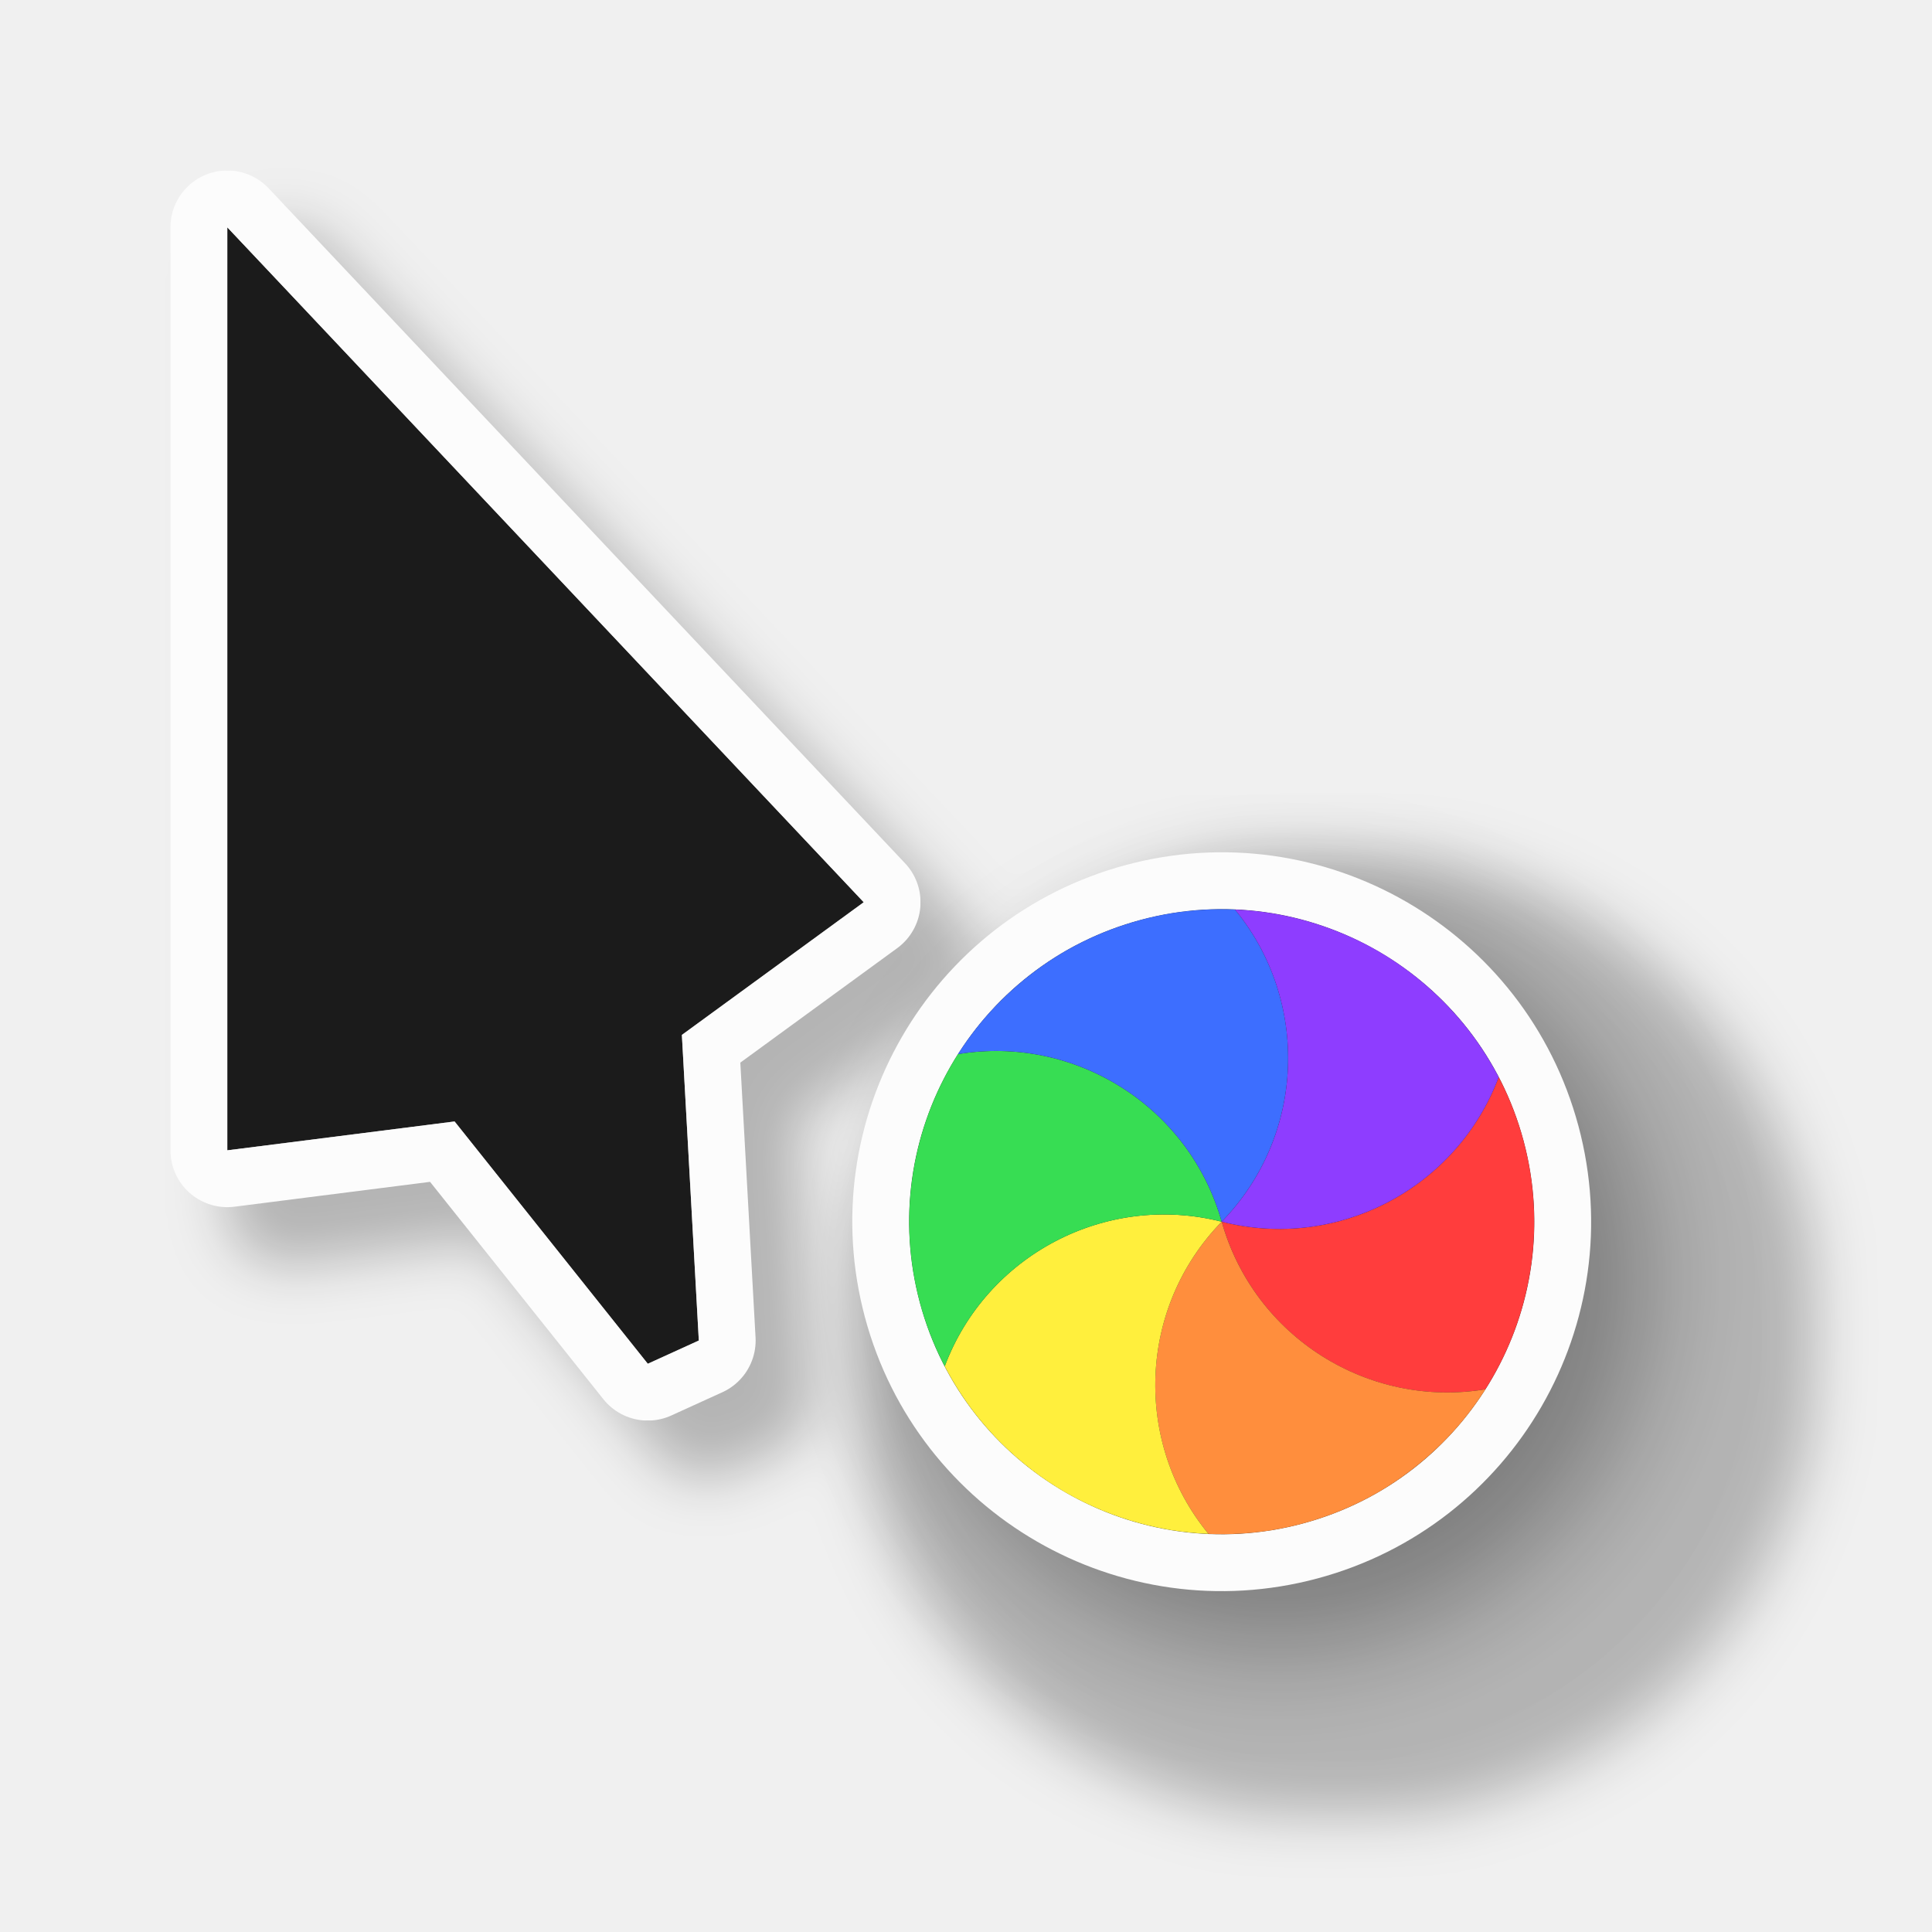
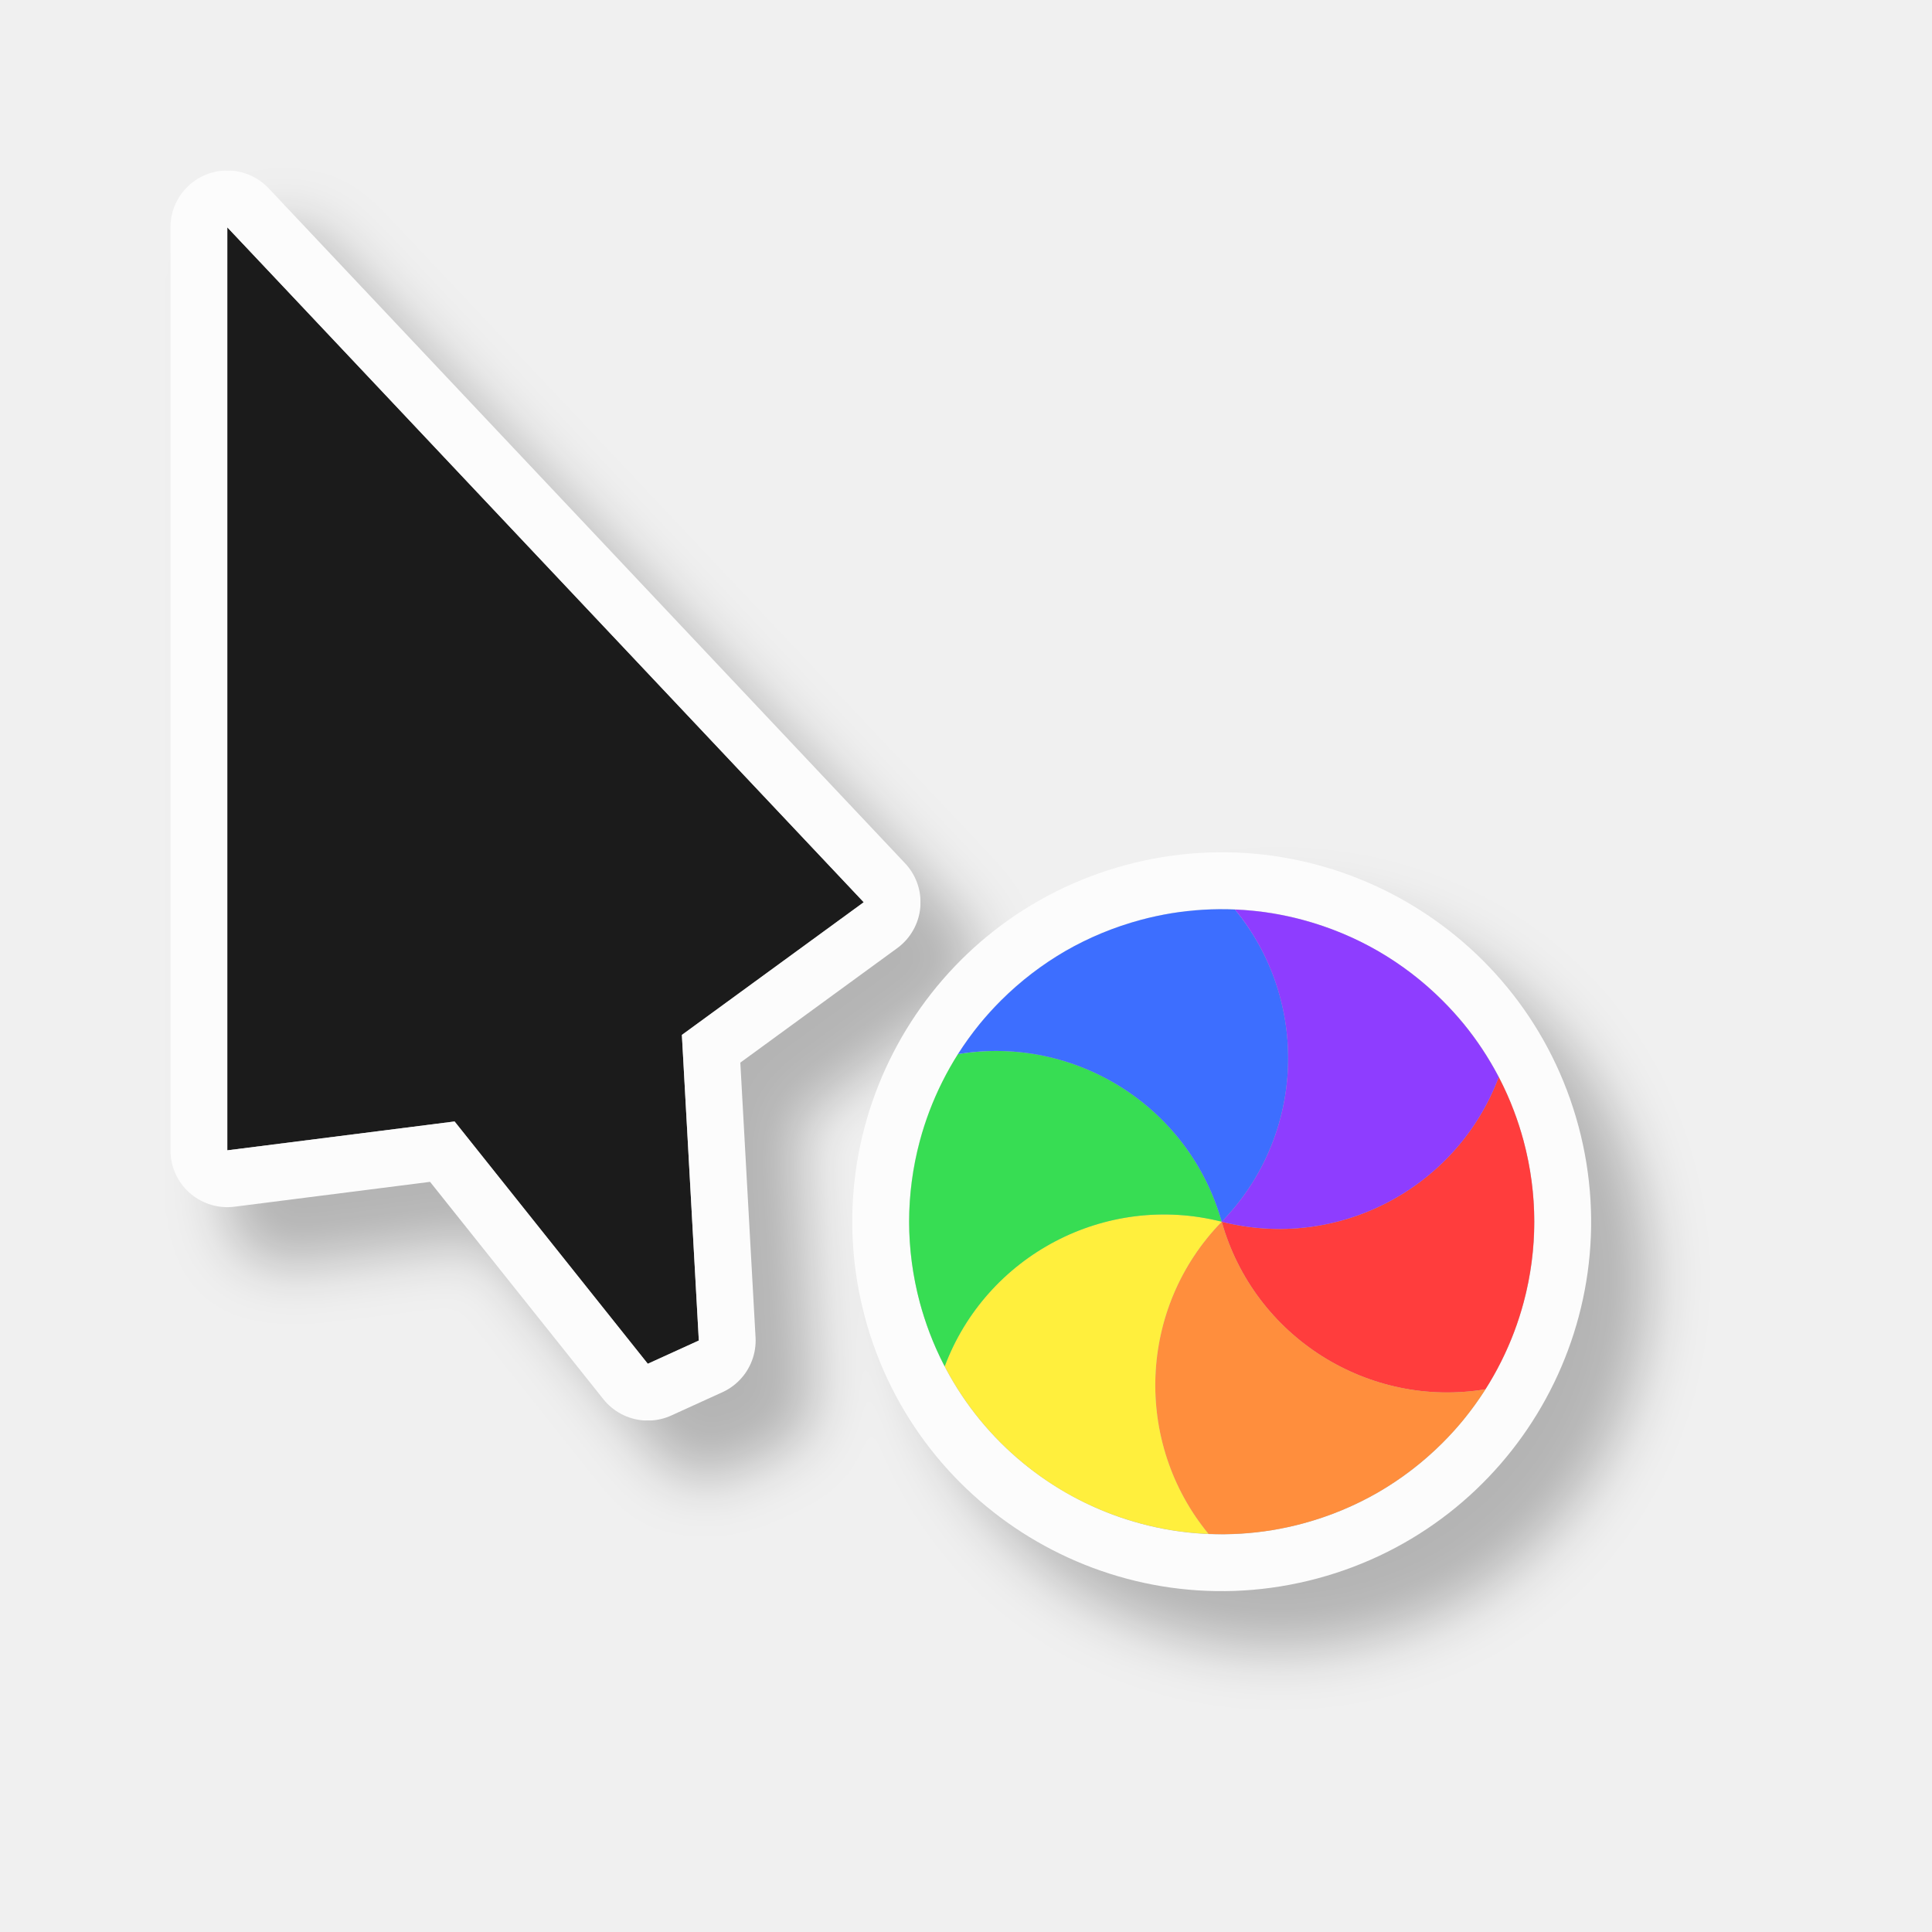
<svg xmlns="http://www.w3.org/2000/svg" width="34" height="34" viewBox="0 0 34 34" fill="none">
  <g filter="url(#filter0_d_173_1550)">
    <mask id="path-1-outside-1_173_1550" maskUnits="userSpaceOnUse" x="2.2" y="3" width="14" height="22" fill="black">
      <rect fill="white" x="2.2" y="3" width="14" height="22" />
      <path d="M15.2 15.878L4 4L4 20.244L8 19.736L11.4 24L12.298 23.591L12 18.213L15.2 15.878Z" />
    </mask>
    <path d="M15.2 15.878L4 4L4 20.244L8 19.736L11.4 24L12.298 23.591L12 18.213L15.2 15.878Z" fill="#1B1B1B" />
    <path d="M15.2 15.878L4 4L4 20.244L8 19.736L11.4 24L12.298 23.591L12 18.213L15.2 15.878Z" stroke="#FCFCFC" stroke-width="2" stroke-linejoin="round" mask="url(#path-1-outside-1_173_1550)" />
-     <g filter="url(#filter1_d_173_1550)">
-       <circle cx="21.5" cy="21.5" r="5.5" transform="rotate(75 21.5 21.5)" fill="#1B1B1B" />
-       <circle cx="21.5" cy="21.5" r="6" transform="rotate(75 21.5 21.5)" stroke="#FCFCFC" stroke-linejoin="round" />
-     </g>
+     <circle cx="21.5" cy="21.5" r="6" transform="rotate(75 21.5 21.5)" stroke="#FCFCFC" stroke-linejoin="round" />
    <path d="M26.375 18.954C26.476 19.148 26.566 19.348 26.643 19.553C26.707 19.723 26.764 19.898 26.812 20.076C26.939 20.552 27 21.03 27 21.5C27 21.97 26.939 22.448 26.812 22.923C26.764 23.102 26.707 23.277 26.643 23.447C26.51 23.797 26.342 24.133 26.141 24.449C24.089 24.791 22.074 23.537 21.5 21.5C23.551 22.021 25.644 20.902 26.375 18.954Z" fill="#FF3D3D" />
    <path d="M26.142 24.449C26.024 24.633 25.896 24.811 25.758 24.981C25.643 25.121 25.52 25.257 25.389 25.388C25.04 25.736 24.657 26.028 24.25 26.264C23.843 26.498 23.399 26.684 22.923 26.812C22.744 26.86 22.565 26.898 22.386 26.928C22.016 26.988 21.64 27.01 21.267 26.994C19.945 25.388 20.023 23.016 21.5 21.5C22.075 23.537 24.09 24.79 26.142 24.449Z" fill="#FF8E3D" />
    <path d="M21.267 26.994C21.049 26.985 20.831 26.963 20.614 26.928C20.435 26.898 20.256 26.86 20.077 26.812C19.601 26.684 19.157 26.498 18.75 26.264C18.343 26.028 17.96 25.737 17.611 25.389C17.48 25.257 17.357 25.121 17.242 24.981C17.005 24.691 16.799 24.377 16.625 24.045C17.356 22.097 19.449 20.979 21.5 21.5C20.023 23.016 19.946 25.388 21.267 26.994Z" fill="#FFEF3D" />
    <path d="M16.625 24.046C16.524 23.852 16.434 23.652 16.357 23.447C16.293 23.277 16.236 23.102 16.188 22.924C16.061 22.448 16 21.97 15.999 21.5C16 21.03 16.061 20.552 16.188 20.077C16.236 19.898 16.293 19.723 16.357 19.553C16.49 19.203 16.658 18.867 16.858 18.551C18.91 18.21 20.926 19.463 21.5 21.5C19.448 20.98 17.356 22.098 16.625 24.046Z" fill="#37DD53" />
    <path d="M16.858 18.551C16.975 18.367 17.104 18.189 17.242 18.019C17.357 17.879 17.48 17.743 17.611 17.612C17.959 17.264 18.343 16.972 18.75 16.736C19.157 16.502 19.601 16.316 20.077 16.188C20.256 16.14 20.435 16.102 20.614 16.072C20.984 16.012 21.359 15.99 21.733 16.006C23.055 17.612 22.977 19.984 21.5 21.5C20.925 19.463 18.91 18.21 16.858 18.551Z" fill="#3D6EFF" />
    <path d="M21.733 16.006C21.951 16.015 22.169 16.037 22.386 16.072C22.565 16.102 22.744 16.14 22.923 16.188C23.399 16.316 23.843 16.502 24.25 16.736C24.657 16.972 25.04 17.263 25.388 17.612C25.519 17.743 25.642 17.879 25.758 18.019C25.995 18.309 26.201 18.623 26.375 18.955C25.644 20.903 23.551 22.021 21.5 21.5C22.977 19.984 23.054 17.612 21.733 16.006Z" fill="#8E3DFF" />
  </g>
  <defs>
    <filter id="filter0_d_173_1550" x="0" y="0" width="34" height="34" filterUnits="userSpaceOnUse" color-interpolation-filters="sRGB">
      <feFlood flood-opacity="0" result="BackgroundImageFix" />
      <feColorMatrix in="SourceAlpha" type="matrix" values="0 0 0 0 0 0 0 0 0 0 0 0 0 0 0 0 0 0 127 0" result="hardAlpha" />
      <feOffset dx="1" dy="1" />
      <feGaussianBlur stdDeviation="0.5" />
      <feColorMatrix type="matrix" values="0 0 0 0 0 0 0 0 0 0 0 0 0 0 0 0 0 0 0.25 0" />
      <feBlend mode="normal" in2="BackgroundImageFix" result="effect1_dropShadow_173_1550" />
      <feBlend mode="normal" in="SourceGraphic" in2="effect1_dropShadow_173_1550" result="shape" />
    </filter>
-     <filter id="filter1_d_173_1550" x="13.998" y="13.998" width="17.003" height="17.003" filterUnits="userSpaceOnUse" color-interpolation-filters="sRGB">
-       <feFlood flood-opacity="0" result="BackgroundImageFix" />
-       <feColorMatrix in="SourceAlpha" type="matrix" values="0 0 0 0 0 0 0 0 0 0 0 0 0 0 0 0 0 0 127 0" result="hardAlpha" />
-       <feOffset dx="1" dy="1" />
-       <feGaussianBlur stdDeviation="1" />
-       <feColorMatrix type="matrix" values="0 0 0 0 0 0 0 0 0 0 0 0 0 0 0 0 0 0 0.3 0" />
-       <feBlend mode="normal" in2="BackgroundImageFix" result="effect1_dropShadow_173_1550" />
-       <feBlend mode="normal" in="SourceGraphic" in2="effect1_dropShadow_173_1550" result="shape" />
-     </filter>
  </defs>
</svg>
